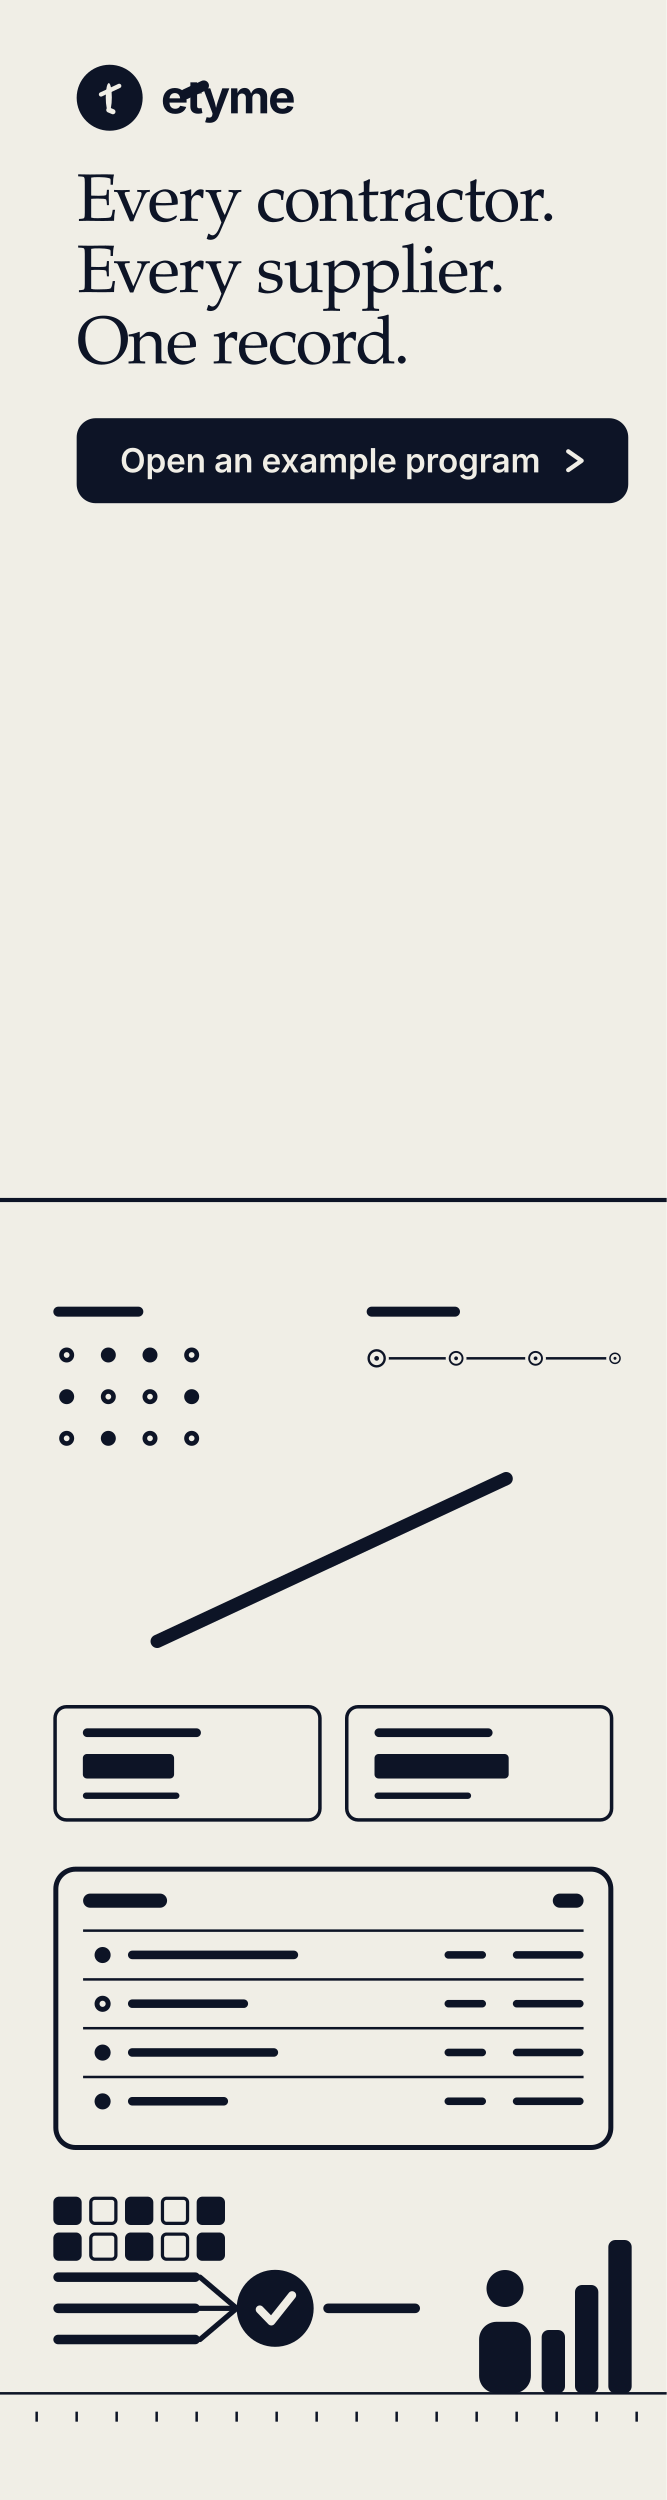
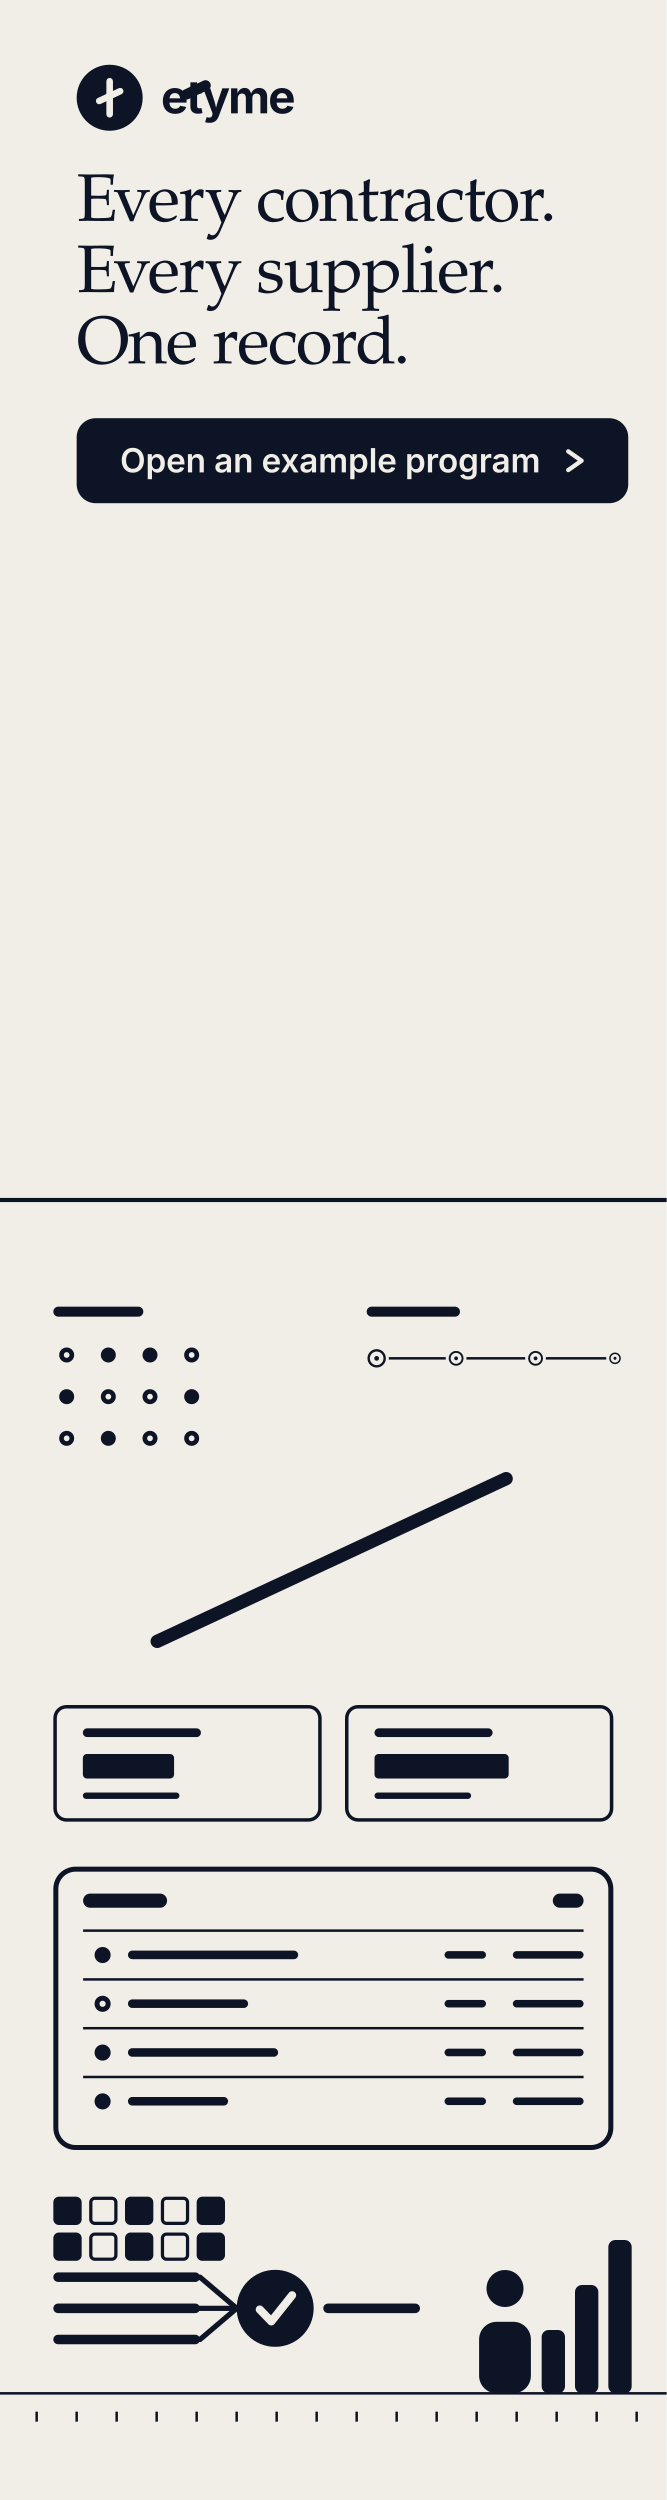
<svg xmlns="http://www.w3.org/2000/svg" width="160" height="600" viewBox="0 0 160 600" role="img" aria-label="Etyme — every contractor, every supplier, one record">
  <rect width="160" height="600" fill="#F0EEE6" />
  <clipPath id="c31">
    <rect x="0" y="288" width="160" height="312" />
  </clipPath>
  <g clip-path="url(#c31)">
    <g transform="translate(0,284) scale(0.2)">
      <rect x="0" y="1450.5" width="800" height="3" rx="0" fill="#0D1426" />
      <rect x="42.5" y="1474" width="3" height="12" rx="0" fill="#0D1426" />
      <rect x="90.5" y="1474" width="3" height="12" rx="0" fill="#0D1426" />
      <rect x="138.5" y="1474" width="3" height="12" rx="0" fill="#0D1426" />
      <rect x="186.5" y="1474" width="3" height="12" rx="0" fill="#0D1426" />
      <rect x="234.5" y="1474" width="3" height="12" rx="0" fill="#0D1426" />
      <rect x="282.5" y="1474" width="3" height="12" rx="0" fill="#0D1426" />
      <rect x="330.5" y="1474" width="3" height="12" rx="0" fill="#0D1426" />
      <rect x="378.5" y="1474" width="3" height="12" rx="0" fill="#0D1426" />
      <rect x="426.5" y="1474" width="3" height="12" rx="0" fill="#0D1426" />
      <rect x="474.5" y="1474" width="3" height="12" rx="0" fill="#0D1426" />
      <rect x="522.5" y="1474" width="3" height="12" rx="0" fill="#0D1426" />
      <rect x="570.5" y="1474" width="3" height="12" rx="0" fill="#0D1426" />
      <rect x="618.5" y="1474" width="3" height="12" rx="0" fill="#0D1426" />
      <rect x="666.5" y="1474" width="3" height="12" rx="0" fill="#0D1426" />
      <rect x="714.5" y="1474" width="3" height="12" rx="0" fill="#0D1426" />
      <rect x="762.5" y="1474" width="3" height="12" rx="0" fill="#0D1426" />
      <rect x="64" y="148" width="108" height="12" rx="6" fill="#0D1426" />
      <circle cx="80" cy="206" r="6.21" fill="none" stroke="#0D1426" stroke-width="5.58" />
      <circle cx="130" cy="206" r="9" fill="#0D1426" />
      <circle cx="180" cy="206" r="9" fill="#0D1426" />
      <circle cx="230" cy="206" r="6.21" fill="none" stroke="#0D1426" stroke-width="5.58" />
      <circle cx="80" cy="256" r="9" fill="#0D1426" />
      <circle cx="130" cy="256" r="6.21" fill="none" stroke="#0D1426" stroke-width="5.58" />
      <circle cx="180" cy="256" r="6.21" fill="none" stroke="#0D1426" stroke-width="5.58" />
      <circle cx="230" cy="256" r="9" fill="#0D1426" />
      <circle cx="80" cy="306" r="6.21" fill="none" stroke="#0D1426" stroke-width="5.58" />
      <circle cx="130" cy="306" r="9" fill="#0D1426" />
      <circle cx="180" cy="306" r="6.21" fill="none" stroke="#0D1426" stroke-width="5.58" />
      <circle cx="230" cy="306" r="6.21" fill="none" stroke="#0D1426" stroke-width="5.58" />
      <rect x="440" y="148" width="112" height="12" rx="6" fill="#0D1426" />
      <rect x="452" y="208.5" width="286" height="3" rx="0" fill="#0D1426" />
      <circle cx="452" cy="210" r="14.65" fill="#F0EEE6" />
      <circle cx="452" cy="210" r="9.61" fill="none" stroke="#0D1426" stroke-width="2.87" />
      <circle cx="452" cy="210" r="2.87" fill="#0D1426" />
      <circle cx="547.33" cy="210" r="12.49" fill="#F0EEE6" />
      <circle cx="547.33" cy="210" r="7.73" fill="none" stroke="#0D1426" stroke-width="2.31" />
      <circle cx="547.33" cy="210" r="2.31" fill="#0D1426" />
      <circle cx="642.67" cy="210" r="12.49" fill="#F0EEE6" />
      <circle cx="642.67" cy="210" r="7.73" fill="none" stroke="#0D1426" stroke-width="2.31" />
      <circle cx="642.67" cy="210" r="2.31" fill="#0D1426" />
      <circle cx="738" cy="210" r="10.57" fill="#F0EEE6" />
      <circle cx="738" cy="210" r="6.06" fill="none" stroke="#0D1426" stroke-width="1.81" />
      <circle cx="738" cy="210" r="1.81" fill="#0D1426" />
      <path d="M188.64,549.62L607.36,354.38" fill="none" stroke="#0D1426" stroke-width="16" stroke-linecap="round" stroke-linejoin="round" />
      <rect x="64" y="626" width="322" height="140" rx="15.7" fill="#F0EEE6" />
      <rect x="66.1" y="628.1" width="317.8" height="135.8" rx="13.6" fill="none" stroke="#0D1426" stroke-width="4.2" />
      <rect x="99.42" y="654" width="141.68" height="10.5" rx="5.25" fill="#0D1426" />
      <rect x="99.42" y="684.8" width="109.48" height="29.4" rx="4.9" fill="#0D1426" />
      <rect x="99.42" y="731" width="115.92" height="7.7" rx="3.85" fill="#0D1426" />
      <rect x="414" y="626" width="322" height="140" rx="15.7" fill="#F0EEE6" />
      <rect x="416.1" y="628.1" width="317.8" height="135.8" rx="13.6" fill="none" stroke="#0D1426" stroke-width="4.2" />
      <rect x="449.42" y="654" width="141.68" height="10.5" rx="5.25" fill="#0D1426" />
      <rect x="449.42" y="684.8" width="161" height="29.4" rx="4.9" fill="#0D1426" />
      <rect x="449.42" y="731" width="115.92" height="7.7" rx="3.85" fill="#0D1426" />
      <rect x="64" y="820" width="672" height="340" rx="26.7" fill="#F0EEE6" />
      <rect x="67" y="823" width="666" height="334" rx="23.7" fill="none" stroke="#0D1426" stroke-width="6" />
      <rect x="99.7" y="852.3" width="100.8" height="17" rx="8.5" fill="#0D1426" />
      <rect x="663.34" y="852.3" width="36.96" height="17" rx="8.5" fill="#0D1426" />
      <rect x="99.7" y="895.25" width="600.6" height="3" rx="0" fill="#0D1426" />
      <circle cx="123.12" cy="926.03" r="9.66" fill="#0D1426" />
      <rect x="153.56" y="920.76" width="204.2" height="10.25" rx="5.12" fill="#0D1426" />
      <rect x="615.41" y="921.34" width="84.89" height="9.07" rx="4.54" fill="#0D1426" />
      <rect x="533.45" y="921.34" width="49.76" height="9.07" rx="4.54" fill="#0D1426" />
      <rect x="99.7" y="953.8" width="600.6" height="3" rx="0" fill="#0D1426" />
      <circle cx="123.12" cy="984.57" r="6.67" fill="none" stroke="#0D1426" stroke-width="5.99" />
      <rect x="153.56" y="979.3" width="144.14" height="10.25" rx="5.12" fill="#0D1426" />
      <rect x="615.41" y="979.89" width="84.89" height="9.07" rx="4.54" fill="#0D1426" />
      <rect x="533.45" y="979.89" width="49.76" height="9.07" rx="4.54" fill="#0D1426" />
      <rect x="99.7" y="1012.34" width="600.6" height="3" rx="0" fill="#0D1426" />
      <circle cx="123.12" cy="1043.11" r="9.66" fill="#0D1426" />
      <rect x="153.56" y="1037.85" width="180.18" height="10.25" rx="5.12" fill="#0D1426" />
      <rect x="615.41" y="1038.43" width="84.89" height="9.07" rx="4.54" fill="#0D1426" />
      <rect x="533.45" y="1038.43" width="49.76" height="9.07" rx="4.54" fill="#0D1426" />
      <rect x="99.7" y="1070.89" width="600.6" height="3" rx="0" fill="#0D1426" />
      <circle cx="123.12" cy="1101.66" r="9.66" fill="#0D1426" />
      <rect x="153.56" y="1096.39" width="120.12" height="10.25" rx="5.12" fill="#0D1426" />
      <rect x="615.41" y="1096.97" width="84.89" height="9.07" rx="4.54" fill="#0D1426" />
      <rect x="533.45" y="1096.97" width="49.76" height="9.07" rx="4.54" fill="#0D1426" />
      <rect x="64" y="1216" width="34" height="34" rx="6.8" fill="#0D1426" />
      <rect x="108.95" y="1217.95" width="30.1" height="30.1" rx="4.85" fill="none" stroke="#0D1426" stroke-width="3.9" />
      <rect x="150" y="1216" width="34" height="34" rx="6.8" fill="#0D1426" />
      <rect x="194.95" y="1217.95" width="30.1" height="30.1" rx="4.85" fill="none" stroke="#0D1426" stroke-width="3.9" />
      <rect x="236" y="1216" width="34" height="34" rx="6.8" fill="#0D1426" />
      <rect x="64" y="1259" width="34" height="34" rx="6.8" fill="#0D1426" />
      <rect x="108.95" y="1260.95" width="30.1" height="30.1" rx="4.85" fill="none" stroke="#0D1426" stroke-width="3.9" />
      <rect x="150" y="1259" width="34" height="34" rx="6.8" fill="#0D1426" />
      <rect x="194.95" y="1260.95" width="30.1" height="30.1" rx="4.85" fill="none" stroke="#0D1426" stroke-width="3.9" />
      <rect x="236" y="1259" width="34" height="34" rx="6.8" fill="#0D1426" />
      <rect x="64" y="1306.88" width="176" height="11.44" rx="5.72" fill="#0D1426" />
      <rect x="64" y="1344.28" width="176" height="11.44" rx="5.72" fill="#0D1426" />
      <rect x="64" y="1381.68" width="176" height="11.44" rx="5.72" fill="#0D1426" />
      <path d="M240,1312.6L284,1350" fill="none" stroke="#0D1426" stroke-width="6.29" stroke-linecap="round" stroke-linejoin="round" />
      <path d="M240,1350L284,1350" fill="none" stroke="#0D1426" stroke-width="6.29" stroke-linecap="round" stroke-linejoin="round" />
      <path d="M240,1387.4L284,1350" fill="none" stroke="#0D1426" stroke-width="6.29" stroke-linecap="round" stroke-linejoin="round" />
      <circle cx="330.2" cy="1350" r="46.2" fill="#0D1426" />
      <path d="M311.72,1351.39L325.58,1365.71L350.53,1334.29" fill="none" stroke="#F0EEE6" stroke-width="9.7" stroke-linecap="round" stroke-linejoin="round" />
      <rect x="387.95" y="1344.28" width="116.05" height="11.44" rx="5.72" fill="#0D1426" />
      <rect x="650" y="1376" width="28" height="76" rx="8.4" fill="#0D1426" />
      <rect x="690" y="1322" width="28" height="130" rx="8.4" fill="#0D1426" />
      <rect x="730" y="1268" width="28" height="184" rx="8.4" fill="#0D1426" />
      <circle cx="606" cy="1326.2" r="22.2" fill="#0D1426" />
      <rect x="574.92" y="1366.16" width="62.16" height="85.84" rx="21.13" fill="#0D1426" />
    </g>
  </g>
  <rect x="0" y="287.5" width="160" height="1" rx="0" fill="#0D1426" />
  <circle cx="26.32" cy="23.46" r="7.92" fill="#0D1426" />
-   <rect x="25.38" y="19.94" width="1.46" height="6.9" rx="3.45" fill="#F0EEE6" />
-   <path d="M26.11,26.39L27.1,26.81" fill="none" stroke="#F0EEE6" stroke-width="1.23" stroke-linecap="round" stroke-linejoin="round" />
-   <path d="M24.25,22.66L28.6,20.62" fill="none" stroke="#F0EEE6" stroke-width="1.05" stroke-linecap="round" stroke-linejoin="round" />
+   <rect x="25.53" y="18.71" width="1.58" height="9.5" rx="0.79" fill="#F0EEE6" />
+   <rect x="22.76" y="22.27" width="7.13" height="1.58" rx="0.79" fill="#F0EEE6" transform="rotate(-25 26.32 23.06)" />
  <text x="38.64" y="27.2" font-family="Inter,system-ui,-apple-system,'Helvetica Neue',Arial,sans-serif" font-size="11" font-weight="700" letter-spacing="-0.44" fill="#0D1426" text-anchor="start">etyme</text>
  <rect x="44.75" y="20.88" width="0.99" height="1.3" rx="0" fill="#F0EEE6" />
  <rect x="47.18" y="20.88" width="1.54" height="1.3" rx="0" fill="#F0EEE6" />
-   <path d="M44.52,22.59L48.9,20.55" fill="none" stroke="#0D1426" stroke-width="2.5" stroke-linecap="round" stroke-linejoin="round" />
+   <path d="M44.75,22.64L49.33,20.5" fill="none" stroke="#0D1426" stroke-width="2.5" stroke-linecap="round" stroke-linejoin="round" />
  <text x="18.4" y="52.99" font-family="'Iowan Old Style','Palatino Linotype',Palatino,Georgia,Gelasio,serif" font-size="16.13" font-weight="400" letter-spacing="-0.32" fill="#0D1426" text-anchor="start">Every contractor.</text>
  <text x="18.4" y="70.09" font-family="'Iowan Old Style','Palatino Linotype',Palatino,Georgia,Gelasio,serif" font-size="16.13" font-weight="400" letter-spacing="-0.32" fill="#0D1426" text-anchor="start">Every supplier.</text>
  <text x="18.4" y="87.19" font-family="'Iowan Old Style','Palatino Linotype',Palatino,Georgia,Gelasio,serif" font-size="16.13" font-weight="400" letter-spacing="-0.32" fill="#0D1426" text-anchor="start">One record.</text>
  <rect x="18.4" y="100.37" width="132.38" height="20.4" rx="4.57" fill="#0D1426" />
  <text x="28.8" y="113.37" font-family="Inter,system-ui,-apple-system,'Helvetica Neue',Arial,sans-serif" font-size="8" font-weight="600" letter-spacing="-0.04" fill="#F0EEE6" text-anchor="start">Open an example program</text>
  <path d="M136.38,108.33L139.58,110.57L136.38,112.81" fill="none" stroke="#F0EEE6" stroke-width="1.04" stroke-linecap="round" stroke-linejoin="round" />
</svg>
